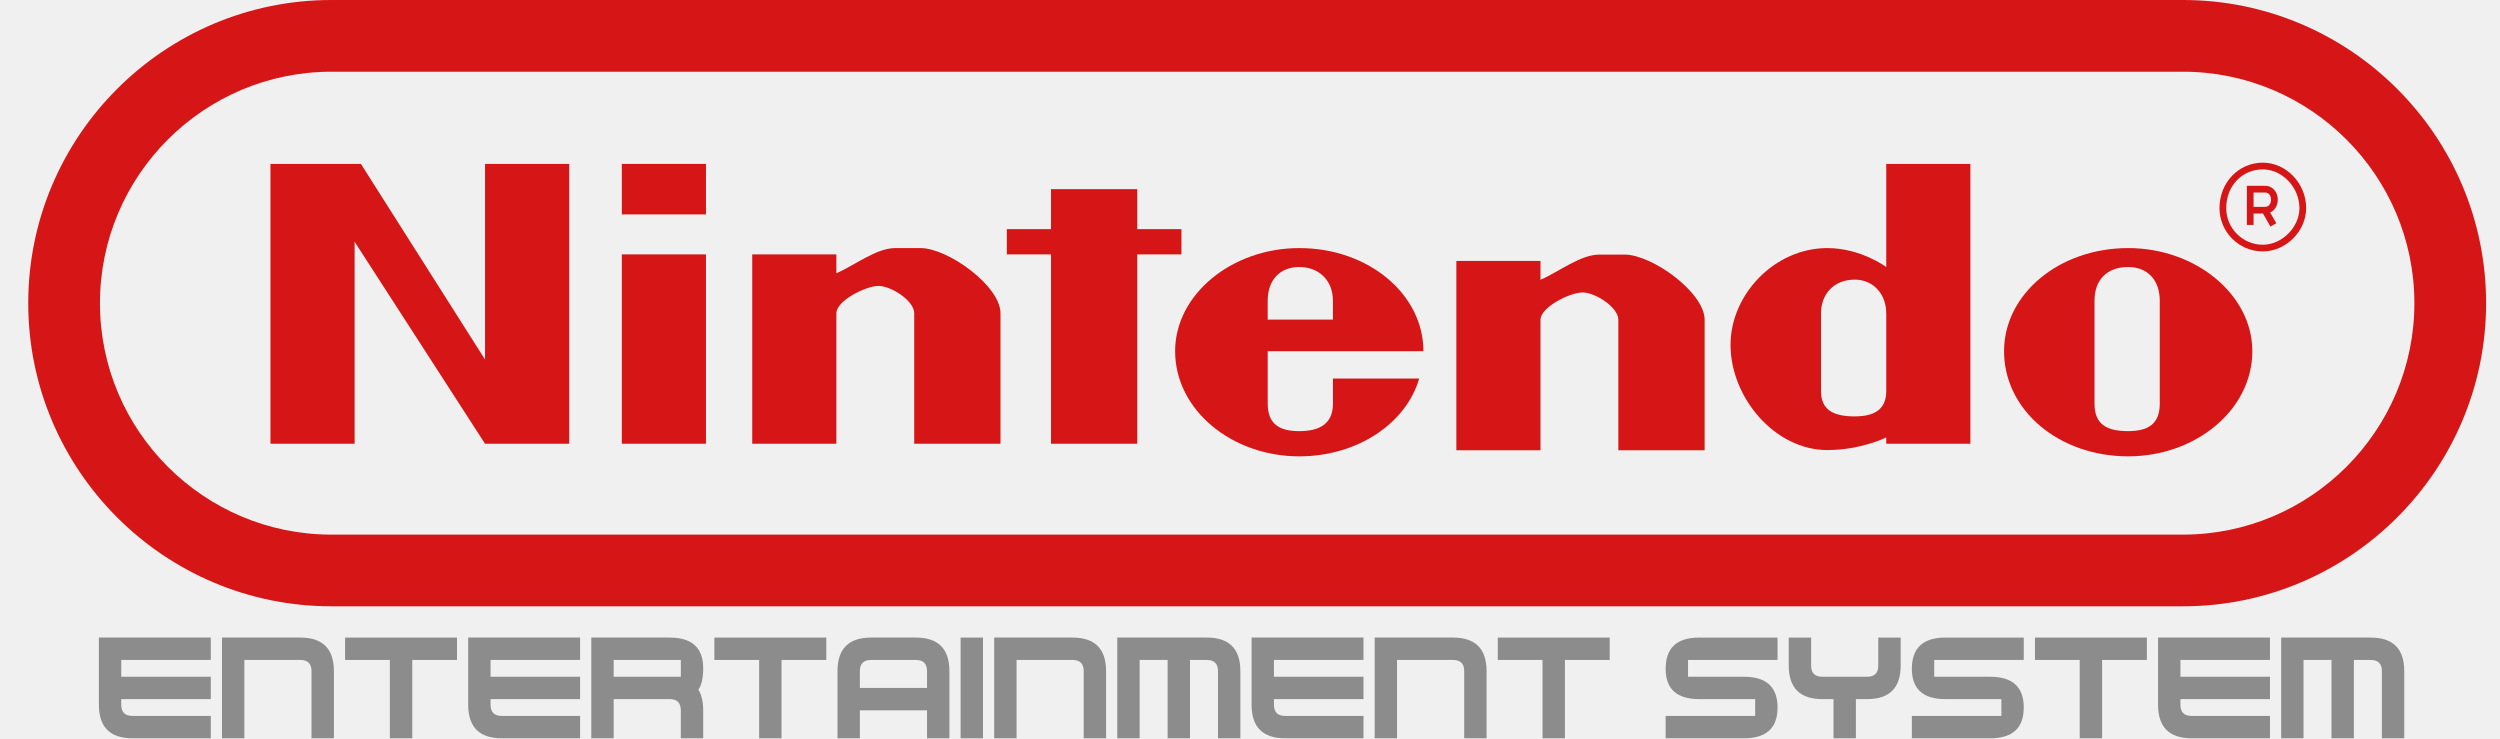
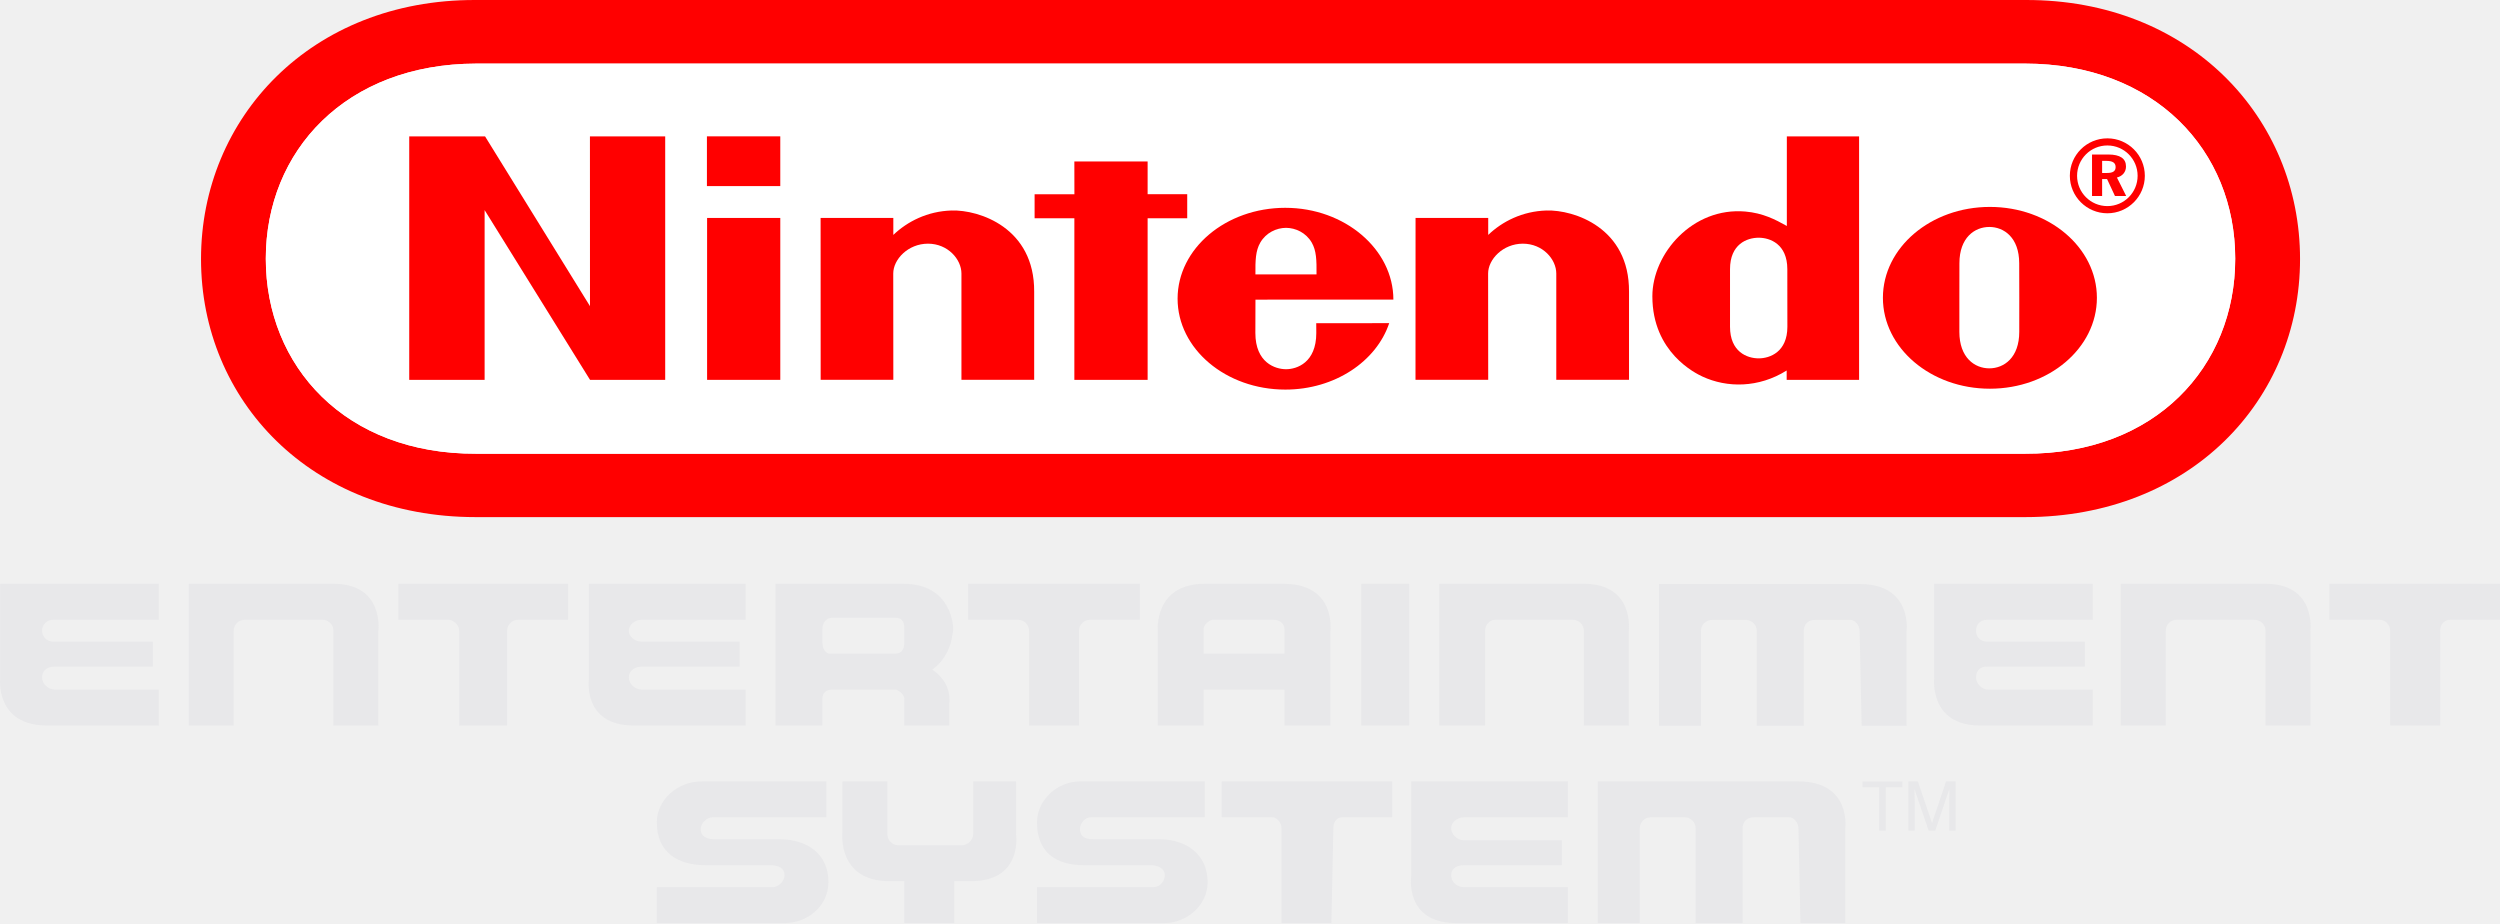
- <svg xmlns="http://www.w3.org/2000/svg" fill="#e8e8ea" version="1.1" id="Ebene_1" x="0px" y="0px" width="290.5px" height="85.789px" viewBox="23.577 0 290.5 85.789" enable-background="new 23.577 0 290.5 85.789" xml:space="preserve">
-   <g>
-     <path fill="#D61616" d="M277.235,70.452H62.086c-19.423,0-35.228-15.804-35.228-35.228S42.665,0,62.086,0h215.146   c19.426,0,35.229,15.802,35.229,35.226C312.461,54.649,296.66,70.452,277.235,70.452z M62.086,8.333   c-14.829,0-26.895,12.063-26.895,26.895c0,14.828,12.064,26.895,26.895,26.895h215.146c14.826,0,26.896-12.065,26.896-26.895   c0-14.83-12.068-26.895-26.896-26.895H62.086z" />
-     <path fill="#D61616" d="M89.718,51.562V19.047H79.94v22.735L65.516,19.047H55.004v32.515h9.779V28.093l15.154,23.469H89.718z" />
-     <path fill="#D61616" d="M105.61,51.562V29.56h-9.778v22.002H105.61z" />
-     <path fill="#D61616" d="M105.61,24.914v-5.867h-9.778v5.867H105.61z" />
-     <path id="_x33_162" fill="#D61616" d="M139.834,51.562V36.403c0-3.178-6.112-7.577-9.289-7.577h-2.935   c-2.199,0-4.646,1.956-6.846,2.934V29.56h-9.778v22.002h9.778V36.403c0-1.467,3.422-3.178,4.891-3.178   c1.467,0,4.154,1.711,4.154,3.178v15.158L139.834,51.562L139.834,51.562z" />
-     <path id="_x33_162_1_" fill="#D61616" d="M221.655,52.319V37.162c0-3.18-6.109-7.578-9.293-7.578h-2.932   c-2.201,0-4.646,1.956-6.849,2.933v-2.199h-9.776V52.32h9.776V37.162c0-1.467,3.425-3.18,4.892-3.18s4.154,1.713,4.154,3.18v15.156   H221.655z" />
-     <path fill="#D61616" d="M155.725,51.562V29.56h5.135v-2.934h-5.135v-4.646h-10.021v4.646h-5.135v2.934h5.135v22.002H155.725z" />
-     <path fill="#D61616" d="M174.549,28.826c-7.823,0-14.423,5.378-14.423,11.979c0,6.846,6.6,12.223,14.423,12.223   c6.846,0,12.469-3.91,13.936-9.045h-10.021v2.935c0,2.444-1.709,3.18-3.91,3.18c-2.199,0-3.668-0.734-3.668-3.18v-6.111h18.094   C188.975,34.205,182.619,28.826,174.549,28.826z M174.549,31.026c2.201,0,3.912,1.468,3.912,3.912v2.199h-7.578v-2.199   C170.883,32.493,172.35,31.026,174.549,31.026z" />
-     <path fill="#D61616" d="M270.875,28.826c-8.07,0-14.427,5.378-14.427,11.979c0,6.846,6.354,12.223,14.427,12.223   c7.817,0,14.422-5.377,14.422-12.223C285.293,34.205,278.694,28.826,270.875,28.826z M270.875,31.026   c2.194,0,3.666,1.468,3.666,3.912v11.979c0,2.443-1.472,3.179-3.666,3.179c-2.445,0-3.914-0.734-3.914-3.179V34.938   C266.959,32.493,268.428,31.026,270.875,31.026z" />
-     <path fill="#D61616" d="M242.758,19.047v11.979c0,0-2.937-2.199-6.849-2.199c-6.11,0-11.244,5.378-11.244,11.246   c0,6.111,5.136,12.224,11.244,12.224c3.912,0,6.849-1.467,6.849-1.467v0.731h9.778V19.047H242.758z M239.09,32.493   c2.198,0,3.668,1.712,3.668,3.912v9.045c0,2.2-1.47,2.934-3.668,2.934c-2.443,0-3.912-0.732-3.912-2.934v-9.045   C235.178,34.205,236.647,32.493,239.09,32.493z" />
-     <g>
-       <path fill="#D61616" d="M286.516,29.216c-2.773,0-5.035-2.258-5.035-5.035c0-2.959,2.213-5.28,5.035-5.28    c2.729,0,5.037,2.417,5.037,5.28C291.553,26.862,289.203,29.216,286.516,29.216z M286.516,19.683c-2.426,0-4.252,1.935-4.252,4.5    c0,2.344,1.908,4.254,4.252,4.254c2.229,0,4.254-2.027,4.254-4.254C290.77,21.784,288.787,19.683,286.516,19.683z M287.401,26.33    l-0.863-1.516h-1.096v1.321h-0.779V21.59h2.104c0.979,0,1.488,0.813,1.488,1.613c0,0.614-0.303,1.237-0.885,1.491l0.711,1.248    L287.401,26.33z M285.442,24.036h1.32c0.221,0,0.396-0.079,0.521-0.235c0.119-0.149,0.188-0.368,0.188-0.597    c0-0.312-0.15-0.832-0.709-0.832h-1.32V24.036L285.442,24.036z" />
-     </g>
+ <svg xmlns="http://www.w3.org/2000/svg" width="139.141" height="51.375" version="1.1" id="svg17">
+   <defs id="defs17" />
+   <g id="g48" transform="matrix(0.3698585,0,0,0.3698585,-20.42467,-36.26598)">
+     <path d="m 126.75,98.054 c -24.691,-0.057 -41.277,17.696 -41.277,38.975 0,21.275 16.548,38.827 41.311,38.84 h 233.23 c 24.767,-0.013 41.32,-17.565 41.32,-38.84 0,-21.281 -16.589,-39.033 -41.285,-38.975 z m 233.189,9.57 c 19.609,0.04 31.641,13.143 31.641,29.354 0,16.208 -11.961,29.42 -31.641,29.35 H 126.859 c -19.683,0.071 -31.639,-13.142 -31.639,-29.35 0,-16.209 12.033,-29.31 31.639,-29.352 z" style="display:inline;fill:#ff0000" id="path76" />
+     <path d="m 126.859,107.626 c -19.605,0.041 -31.639,13.142 -31.639,29.352 0,16.208 11.956,29.42 31.639,29.35 h 233.08 c 19.68,0.071 31.641,-13.142 31.641,-29.35 0,-16.211 -12.031,-29.354 -31.641,-29.354 z" style="display:inline;fill:#ffffff" id="path50" />
+     <path d="m 161.601,118.571 v 7.486 h 11.039 v -7.486 z" style="display:inline;fill:#ff0000" id="path51" />
+     <path d="m 116.804,118.581 v 36.633 h 11.344 v -25.545 l 15.865,25.545 h 11.309 v -36.633 h -11.326 l 0.008,25.543 -15.787,-25.543 z" style="display:inline;fill:#ff0000" id="path54" />
+     <path d="m 324.107,118.581 v 13.479 c -1.761,-0.993 -3.616,-1.943 -6.24,-2.174 -7.933,-0.695 -13.996,6.323 -13.996,12.754 0,8.475 6.543,11.612 7.531,12.074 3.709,1.725 8.464,1.733 12.68,-0.908 v 1.406 h 10.898 v -36.631 z m -4.236,15.244 c 1.711,0 4.309,0.961 4.309,4.729 0,1.301 0.002,4.353 0.002,4.354 0,0 0.006,2.759 0.006,4.32 0,3.764 -2.604,4.752 -4.32,4.752 -1.748,0 -4.311,-0.988 -4.311,-4.752 v -4.332 -4.342 c 0,-3.768 2.561,-4.729 4.314,-4.729 z" style="display:inline;fill:#ff0000" id="path55" />
+     <path d="m 372.341,118.872 c -3.119,0 -5.646,2.518 -5.646,5.637 0,3.107 2.528,5.639 5.646,5.639 3.108,0 5.637,-2.532 5.637,-5.639 0,-3.119 -2.529,-5.637 -5.637,-5.637 z m 0,1.072 c 2.517,0 4.551,2.044 4.551,4.564 0,2.516 -2.033,4.559 -4.551,4.559 -2.521,0 -4.559,-2.043 -4.559,-4.559 0,-2.52 2.037,-4.564 4.559,-4.564 z" style="display:inline;fill:#ff0000" id="path57" />
+     <path d="m 370.031,121.304 v 6.246 h 1.52 v -2.551 h 0.744 l 1.189,2.551 h 1.689 l -1.395,-2.781 c 0.856,-0.223 1.365,-0.841 1.365,-1.664 0,-1.196 -0.888,-1.801 -2.668,-1.801 z m 1.52,0.961 h 0.666 c 0.911,0 1.365,0.283 1.365,0.93 0,0.627 -0.422,0.887 -1.287,0.887 h -0.744 z" style="display:inline;fill:#ff0000" id="path59" />
+     <path d="m 216.892,122.351 0.008,4.934 h -5.99 v 3.615 h 5.984 l -0.002,24.314 h 11.027 l -0.002,-24.314 h 5.959 v -3.627 h -5.959 v -4.922 z" style="display:inline;fill:#ff0000" id="path61" />
+     <path d="m 354.662,129.191 c -8.891,0 -16.098,6.12 -16.098,13.678 0,7.551 7.207,13.678 16.098,13.678 8.896,0 16.102,-6.127 16.102,-13.678 0,-7.557 -7.206,-13.678 -16.102,-13.678 z m -0.086,3.014 c 2.195,0 4.498,1.593 4.498,5.461 0,1.469 -2.8e-4,4.198 0.012,5.18 0,0.063 -0.004,3.685 -0.004,5.143 0,3.885 -2.295,5.494 -4.506,5.494 -2.208,0 -4.508,-1.609 -4.508,-5.494 v -5.246 c 0,0 0.008,-3.607 0.008,-5.076 0,-3.868 2.304,-5.461 4.5,-5.461 z" style="display:inline;fill:#ff0000" id="path62" />
+     <path d="m 248.644,129.325 c -8.955,0 -16.217,6.122 -16.217,13.674 0,7.556 7.262,13.68 16.217,13.68 7.439,0 13.707,-4.245 15.627,-9.998 l -10.98,0.012 c 0,0 0.008,0.109 0.008,1.473 0,4.461 -2.929,5.447 -4.555,5.447 -1.624,0 -4.613,-0.986 -4.613,-5.447 0,-1.333 0.014,-5.023 0.014,-5.023 0,0 20.754,0.006 20.754,-0.006 0,-7.555 -7.301,-13.811 -16.254,-13.811 z m 0.1,3.014 c 1.435,0.007 3.01,0.725 3.875,2.225 0.7,1.22 0.734,2.646 0.715,4.779 h -9.195 c -0.02,-2.133 0.026,-3.559 0.729,-4.779 0.867,-1.5 2.44,-2.218 3.877,-2.225 z" style="display:inline;fill:#ff0000" id="path63" />
+     <path d="m 198.425,129.73 c -3.637,0.101 -6.665,1.66 -8.775,3.674 -0.012,-0.604 0,-2.559 0,-2.559 l -10.943,0.006 0.01,24.357 h 10.934 c 0,0 -0.012,-14.962 -0.012,-15.998 0,-2.125 2.231,-4.488 5.229,-4.488 2.995,0 5.033,2.363 5.033,4.488 v 15.998 h 10.945 c 0,0 -0.004,-11.541 0,-13.252 0.065,-9.645 -8.295,-12.349 -12.42,-12.227 z" style="display:inline;fill:#ff0000" id="path64" />
+     <path d="m 287.945,129.73 c -3.637,0.101 -6.673,1.66 -8.775,3.674 -0.012,-0.604 0,-2.559 0,-2.559 l -10.934,0.006 -0.008,24.357 h 10.941 c 0,0 -0.014,-14.962 -0.014,-15.998 0,-2.125 2.233,-4.488 5.229,-4.488 3.004,0 5.029,2.363 5.029,4.488 v 15.998 h 10.945 c 0,0 -0.005,-11.541 0,-13.252 0.068,-9.645 -8.29,-12.349 -12.414,-12.227 z" style="display:inline;fill:#ff0000" id="path65" />
+     <path d="m 161.627,130.851 v 24.363 h 11.014 v -24.363 z" style="display:inline;fill:#ff0000" id="path66" />
  </g>
-   <g>
-     <path fill="#8C8C8C" d="M48.071,85.789h-9.103c-2.601,0-3.901-1.301-3.901-3.901v-7.803h13.004v2.602H37.667v1.95h10.403v2.601   H37.667v0.65c0,0.867,0.434,1.301,1.301,1.301h9.103V85.789z" />
-     <path fill="#8C8C8C" d="M49.372,85.789V74.085h9.103c2.601,0,3.901,1.301,3.901,3.901v7.803h-2.601v-7.803   c0-0.866-0.434-1.3-1.3-1.3h-6.502v9.103H49.372z" />
-     <path fill="#8C8C8C" d="M63.676,74.085H76.68v2.602h-5.202v9.103h-2.601v-9.103h-5.202V74.085z" />
-     <path fill="#8C8C8C" d="M90.984,85.789h-9.103c-2.601,0-3.901-1.301-3.901-3.901v-7.803h13.004v2.602H80.581v1.95h10.403v2.601   H80.581v0.65c0,0.867,0.434,1.301,1.301,1.301h9.103V85.789z" />
-     <path fill="#8C8C8C" d="M94.886,81.238v4.552h-2.601V74.085h9.103c2.601,0,3.901,1.188,3.901,3.563   c0,1.127-0.187,1.955-0.559,2.483c0.373,0.616,0.559,1.418,0.559,2.406v3.251h-2.601v-3.251c0-0.867-0.434-1.301-1.3-1.301H94.886z    M94.886,78.637h7.803v-1.95h-7.803V78.637z" />
-     <path fill="#8C8C8C" d="M106.589,74.085h13.004v2.602h-5.202v9.103h-2.601v-9.103h-5.202V74.085z" />
-     <path fill="#8C8C8C" d="M123.495,82.538v3.251h-2.601v-7.803c0-2.601,1.3-3.901,3.901-3.901h5.202c2.601,0,3.901,1.301,3.901,3.901   v7.803h-2.601v-3.251H123.495z M131.297,79.938v-1.951c0-0.866-0.434-1.3-1.3-1.3h-5.202c-0.867,0-1.301,0.434-1.301,1.3v1.951   H131.297z" />
-     <path fill="#8C8C8C" d="M135.199,85.789V74.085h2.601v11.704H135.199z" />
-     <path fill="#8C8C8C" d="M139.1,85.789V74.085h9.103c2.601,0,3.901,1.301,3.901,3.901v7.803h-2.601v-7.803   c0-0.866-0.434-1.3-1.3-1.3h-6.502v9.103H139.1z" />
-     <path fill="#8C8C8C" d="M153.404,85.789V74.085h10.403c2.602,0,3.901,1.301,3.901,3.901v7.803h-2.601v-7.803   c0-0.866-0.434-1.3-1.301-1.3h-1.95v9.103h-2.601v-9.103h-3.251v9.103H153.404z" />
-     <path fill="#8C8C8C" d="M182.013,85.789h-9.103c-2.601,0-3.901-1.301-3.901-3.901v-7.803h13.004v2.602H171.61v1.95h10.403v2.601   H171.61v0.65c0,0.867,0.434,1.301,1.301,1.301h9.103V85.789z" />
-     <path fill="#8C8C8C" d="M183.314,85.789V74.085h9.103c2.602,0,3.901,1.301,3.901,3.901v7.803h-2.601v-7.803   c0-0.866-0.434-1.3-1.301-1.3h-6.502v9.103H183.314z" />
-     <path fill="#8C8C8C" d="M197.619,74.085h13.004v2.602h-5.201v9.103h-2.602v-9.103h-5.201V74.085z" />
-     <path fill="#8C8C8C" d="M217.125,83.189h10.403v-1.951h-6.502c-2.601,0-3.901-1.175-3.901-3.523c0-2.419,1.301-3.629,3.901-3.629   h9.103v2.602h-10.403v1.95h6.502c2.602,0,3.901,1.192,3.901,3.576s-1.3,3.576-3.901,3.576h-9.103V83.189z" />
-     <path fill="#8C8C8C" d="M236.63,81.238h-1.3c-2.601,0-3.901-1.3-3.901-3.901v-3.251h2.601v3.251c0,0.867,0.434,1.301,1.301,1.301   h5.201c0.867,0,1.301-0.434,1.301-1.301v-3.251h2.601v3.251c0,2.602-1.3,3.901-3.901,3.901h-1.3v4.552h-2.602V81.238z" />
-     <path fill="#8C8C8C" d="M245.734,83.189h10.403v-1.951h-6.502c-2.601,0-3.901-1.175-3.901-3.523c0-2.419,1.301-3.629,3.901-3.629   h9.103v2.602h-10.403v1.95h6.502c2.602,0,3.901,1.192,3.901,3.576s-1.3,3.576-3.901,3.576h-9.103V83.189z" />
-     <path fill="#8C8C8C" d="M260.039,74.085h13.004v2.602h-5.201v9.103h-2.602v-9.103h-5.201V74.085z" />
-     <path fill="#8C8C8C" d="M287.346,85.789h-9.103c-2.601,0-3.901-1.301-3.901-3.901v-7.803h13.004v2.602h-10.403v1.95h10.403v2.601   h-10.403v0.65c0,0.867,0.434,1.301,1.301,1.301h9.103V85.789z" />
-     <path fill="#8C8C8C" d="M288.647,85.789V74.085h10.403c2.601,0,3.901,1.301,3.901,3.901v7.803h-2.601v-7.803   c0-0.866-0.434-1.3-1.301-1.3h-1.95v9.103h-2.602v-9.103h-3.251v9.103H288.647z" />
+   <g id="g76" transform="matrix(0.4178217,0,0,0.4178217,-32.12926,-54.02947)">
+     <path id="path9" d="m 0,0 h -14.456 v -14.159 h 4.488 v 9.469 c 0,0.599 0.499,1.096 1.099,1.096 h 7.77 C -0.496,-3.594 0,-4.091 0,-4.69 v -9.469 H 4.488 V -4.69 C 4.488,-4.69 5.088,0 0,0" style="fill:#E8E8EA;fill-opacity:1;fill-rule:nonzero;stroke:none" transform="matrix(1.333333,0,0,-1.333333,121.3137,207.0764)" clip-path="none" />
+     <path id="path11" d="m 0,0 h -14.456 v -14.159 h 4.588 v 9.469 c 0,0.599 0.5,1.096 0.998,1.096 h 7.774 C -0.499,-3.594 0,-4.091 0,-4.69 v -9.469 H 4.489 V -4.69 C 4.489,-4.69 5.085,0 0,0" style="fill:#E8E8EA;fill-opacity:1;fill-rule:nonzero;stroke:none" transform="matrix(1.333333,0,0,-1.333333,287.8765,207.0764)" clip-path="none" />
+     <path id="path13-3" d="m 0,0 h -14.46 v -14.159 h 4.492 v 9.469 c 0,0.599 0.49,1.096 1.09,1.096 h 7.781 C -0.499,-3.594 0,-4.091 0,-4.69 v -9.469 H 4.487 V -4.69 C 4.487,-4.69 5.082,0 0,0" style="fill:#E8E8EA;fill-opacity:1;fill-rule:nonzero;stroke:none" transform="matrix(1.333333,0,0,-1.333333,378.6769,207.0764)" clip-path="none" />
+     <path id="path15" d="m 0,0 h 4.982 c 0.499,0 1.099,-0.499 1.099,-1.096 v -9.47 h 4.785 v 9.47 c 0,0.597 0.499,1.096 1.095,1.096 h 4.991 V 3.594 H 0 Z" style="fill:#E8E8EA;fill-opacity:1;fill-rule:nonzero;stroke:none" transform="matrix(1.333333,0,0,-1.333333,129.9591,211.8671)" clip-path="none" />
+     <path id="path17-6" d="m 0,0 v -3.594 h 4.985 c 0.601,0 1.092,-0.497 1.092,-1.096 v -9.469 h 4.993 v 9.469 c 0,0.599 0.395,1.096 0.994,1.096 h 4.985 V 0 Z" style="fill:#E8E8EA;fill-opacity:1;fill-rule:nonzero;stroke:none" transform="matrix(1.333333,0,0,-1.333333,387.1803,207.0764)" clip-path="none" />
+     <path id="path19" d="m 0,0 h 4.985 c 0.597,0 1.098,-0.499 1.098,-1.096 v -9.47 h 4.985 v 9.47 c 0,0.597 0.499,1.096 1.095,1.096 h 4.984 V 3.594 H 0 Z" style="fill:#E8E8EA;fill-opacity:1;fill-rule:nonzero;stroke:none" transform="matrix(1.333333,0,0,-1.333333,205.8644,211.8671)" clip-path="none" />
+     <path id="path21" d="m 222.02,369.117 h 4.785 v 14.159 h -4.785 z" style="fill:#E8E8EA;fill-opacity:1;fill-rule:nonzero;stroke:none" transform="matrix(1.333333,0,0,-1.333333,-37.79533,718.1107)" clip-path="none" />
+     <path id="path23" d="m 0,0 h -8.072 v 1.693 0.8 c 0,0.394 0.6,0.893 0.901,0.893 h 6.075 C -0.399,3.386 0,2.887 0,2.493 v -0.8 z m -0.098,6.978 h -7.873 c -5.09,0 -4.689,-4.69 -4.689,-4.69 V 1.693 -7.181 h 4.588 v 3.587 H 0 v -3.587 h 4.588 v 8.874 0.595 c 0,0 0.601,4.69 -4.686,4.69" style="fill:#E8E8EA;fill-opacity:1;fill-rule:nonzero;stroke:none" transform="matrix(1.333333,0,0,-1.333333,247.9963,216.3804)" clip-path="none" />
+     <path id="path25" d="m 0,0 c 0,-0.704 -0.3,-1.097 -0.897,-1.097 h -6.582 c -0.3,0 -0.701,0.393 -0.701,1.097 v 0.695 0.7 c 0,0.598 0.401,1.093 0.998,1.093 h 6.285 C -0.3,2.488 0,2.186 0,1.395 v -0.7 z m -0.102,5.88 h -12.76 V 0.695 -8.278 h 4.682 v 2.694 c 0,0.596 0.401,0.893 0.998,0.893 h 6.285 C -0.601,-4.691 0,-5.192 0,-5.584 v -2.694 h 4.486 v 2.197 c 0,0 0.397,1.991 -1.694,3.386 1.396,0.997 1.889,2.492 1.99,3.39 0.101,0.399 0.101,0.7 0.101,0.7 0,0 0,4.485 -4.985,4.485" style="fill:#E8E8EA;fill-opacity:1;fill-rule:nonzero;stroke:none" transform="matrix(1.333333,0,0,-1.333333,197.3576,214.9169)" clip-path="none" />
+     <path id="path27" d="m 0,0 c 0,0 -0.499,-4.687 4.683,-4.687 h 11.169 v 3.588 H 5.48 c -0.696,0 -1.292,0.6 -1.292,1.196 0,0.701 0.495,1.103 1.292,1.103 h 9.775 V 3.691 H 5.287 c -0.604,0 -1.099,0.496 -1.099,1.092 0,0.598 0.495,1.096 1.099,1.096 H 15.852 V 9.473 H 0 Z" style="fill:#E8E8EA;fill-opacity:1;fill-rule:nonzero;stroke:none" transform="matrix(1.333333,0,0,-1.333333,76.9144,219.706)" clip-path="none" />
+     <path id="path29" d="m 0,0 c 0,0 -0.698,-4.687 4.488,-4.687 h 11.169 v 3.588 H 5.291 c -0.707,0 -1.304,0.6 -1.304,1.196 0,0.701 0.597,1.103 1.304,1.103 h 9.762 V 3.691 H 5.291 c -0.707,0 -1.304,0.496 -1.304,1.092 0,0.598 0.597,1.096 1.304,1.096 H 15.657 V 9.473 H 0 Z" style="fill:#E8E8EA;fill-opacity:1;fill-rule:nonzero;stroke:none" transform="matrix(1.333333,0,0,-1.333333,155.3453,219.706)" clip-path="none" />
+     <path id="path31" d="m 0,0 c 0,0 -0.5,-4.687 4.586,-4.687 h 11.265 v 3.588 H 5.379 c -0.596,0 -1.196,0.6 -1.196,1.196 0,0.701 0.403,1.103 1.101,1.103 h 9.765 V 3.691 H 5.284 c -0.698,0 -1.101,0.496 -1.101,1.092 0,0.598 0.403,1.096 1.101,1.096 H 15.851 V 9.473 H 0 Z" style="fill:#E8E8EA;fill-opacity:1;fill-rule:nonzero;stroke:none" transform="matrix(1.333333,0,0,-1.333333,334.5408,219.706)" clip-path="none" />
+     <path id="path33" d="m 0,0 h -20.042 v -14.157 h 4.19 v 9.475 c 0,0.593 0.498,1.096 1.099,1.096 h 3.387 c 0.602,0 1.093,-0.503 1.093,-1.096 v -9.475 h 4.692 v 9.475 c 0,0.593 0.392,1.096 1.095,1.096 h 3.591 C -0.498,-3.586 0,-4.089 0,-4.682 l 0.203,-9.475 h 4.489 v 9.475 C 4.692,-4.682 5.284,0 0,0" style="fill:#E8E8EA;fill-opacity:1;fill-rule:nonzero;stroke:none" transform="matrix(1.333333,0,0,-1.333333,324.6085,207.106)" clip-path="none" />
+     <path id="path35" d="m 0,0 h 5.085 c 0.396,0 0.896,-0.5 0.896,-1.099 v -9.47 h 4.986 l 0.198,9.47 C 11.165,-0.5 11.47,0 12.063,0 h 4.984 V 3.583 H 0 Z" style="fill:#E8E8EA;fill-opacity:1;fill-rule:nonzero;stroke:none" transform="matrix(1.333333,0,0,-1.333333,239.6225,238.1795)" clip-path="none" />
+     <path id="path37" d="m 0,0 h -20.042 v -14.151 h 4.191 v 9.469 c 0,0.598 0.495,1.099 1.099,1.099 h 3.387 c 0.596,0 1.097,-0.501 1.097,-1.099 v -9.469 h 4.684 v 9.469 c 0,0.598 0.402,1.099 1.097,1.099 h 3.586 c 0.4,0 0.901,-0.501 0.901,-1.099 l 0.199,-9.469 h 4.484 v 9.469 C 4.683,-4.682 5.288,0 0,0" style="fill:#E8E8EA;fill-opacity:1;fill-rule:nonzero;stroke:none" transform="matrix(1.333333,0,0,-1.333333,316.4612,233.4019)" clip-path="none" />
+     <path id="path39" d="m 0,0 h -4.287 v -5.277 c 0,-0.605 -0.599,-1.099 -1.098,-1.099 h -6.381 c -0.593,0 -1.092,0.494 -1.092,1.099 V 0 h -4.495 v -5.182 c 0,0 -0.492,-4.783 4.694,-4.783 h 1.494 v -4.186 h 4.986 v 4.186 h 1.691 C 0.695,-9.965 0,-5.277 0,-5.277 Z" style="fill:#E8E8EA;fill-opacity:1;fill-rule:nonzero;stroke:none" transform="matrix(1.333333,0,0,-1.333333,212.2447,233.4019)" clip-path="none" />
+     <path id="path41" d="m 0,0 c 0,0 -0.702,-4.683 4.488,-4.683 h 11.169 v 3.589 H 5.286 c -0.698,0 -1.294,0.493 -1.294,1.197 0,0.697 0.596,0.994 1.294,0.994 h 9.77 v 2.49 h -9.77 c -0.698,0 -1.294,0.604 -1.294,1.2 0,0.597 0.596,1.098 1.294,1.098 H 15.657 V 9.469 H 0 Z" style="fill:#E8E8EA;fill-opacity:1;fill-rule:nonzero;stroke:none" transform="matrix(1.333333,0,0,-1.333333,264.8783,246.0265)" clip-path="none" />
+     <path id="path43" d="m 0,0 h -6.683 c -0.796,0 -1.298,0.301 -1.298,0.997 0,0.602 0.502,1.198 1.099,1.198 H 4.483 V 5.778 H -7.981 c -2.296,0 -4.289,-1.891 -4.289,-4.083 0,-3.092 1.993,-4.288 4.69,-4.288 h 6.674 c 0.698,0 1.4,-0.297 1.4,-0.994 0,-0.6 -0.494,-1.197 -1.103,-1.197 H -12.27 v -3.59 H 0.494 c 2.094,0 4.283,1.7 4.283,4.084 C 4.777,-1.397 2.483,0 0,0" style="fill:#E8E8EA;fill-opacity:1;fill-rule:nonzero;stroke:none" transform="matrix(1.333333,0,0,-1.333333,231.3924,241.1063)" clip-path="none" />
+     <path id="path45" d="m 0,0 h -6.484 c -0.79,0 -1.394,0.301 -1.394,0.997 0,0.602 0.604,1.198 1.197,1.198 H 4.683 v 3.583 h -12.46 c -2.495,0 -4.488,-1.891 -4.488,-4.083 0,-3.092 2.193,-4.288 4.884,-4.288 h 6.484 c 0.799,0 1.393,-0.297 1.393,-0.994 0,-0.6 -0.594,-1.197 -1.197,-1.197 h -11.564 v -3.59 H 0.496 c 2.296,0 4.387,1.7 4.387,4.084 C 4.883,-1.397 2.691,0 0,0" style="fill:#E8E8EA;fill-opacity:1;fill-rule:nonzero;stroke:none" transform="matrix(1.333333,0,0,-1.333333,180.7397,241.1063)" clip-path="none" />
+     <path id="path47" d="m 0,0 v -0.58 h -1.652 v -4.333 h -0.68 V -0.58 H -3.987 V 0 Z" style="fill:#E8E8EA;fill-opacity:1;fill-rule:nonzero;stroke:none" transform="matrix(1.333333,0,0,-1.333333,330.3048,233.4019)" clip-path="none" />
+     <path id="path49" d="M 0,0 H 0.95 L 2.368,-4.157 3.769,0 H 4.717 V -4.913 H 4.081 v 2.901 c 0,0.099 0.003,0.266 0.009,0.5 0.002,0.232 0.002,0.478 0.002,0.746 L 2.691,-4.913 H 2.027 l -1.415,4.147 v -0.153 c 0,-0.121 0.002,-0.302 0.012,-0.555 C 0.633,-1.717 0.638,-1.9 0.638,-2.012 V -4.913 H 0 Z" style="fill:#E8E8EA;fill-opacity:1;fill-rule:nonzero;stroke:none" transform="matrix(1.333333,0,0,-1.333333,331.1005,233.4019)" clip-path="none" />
  </g>
</svg>
